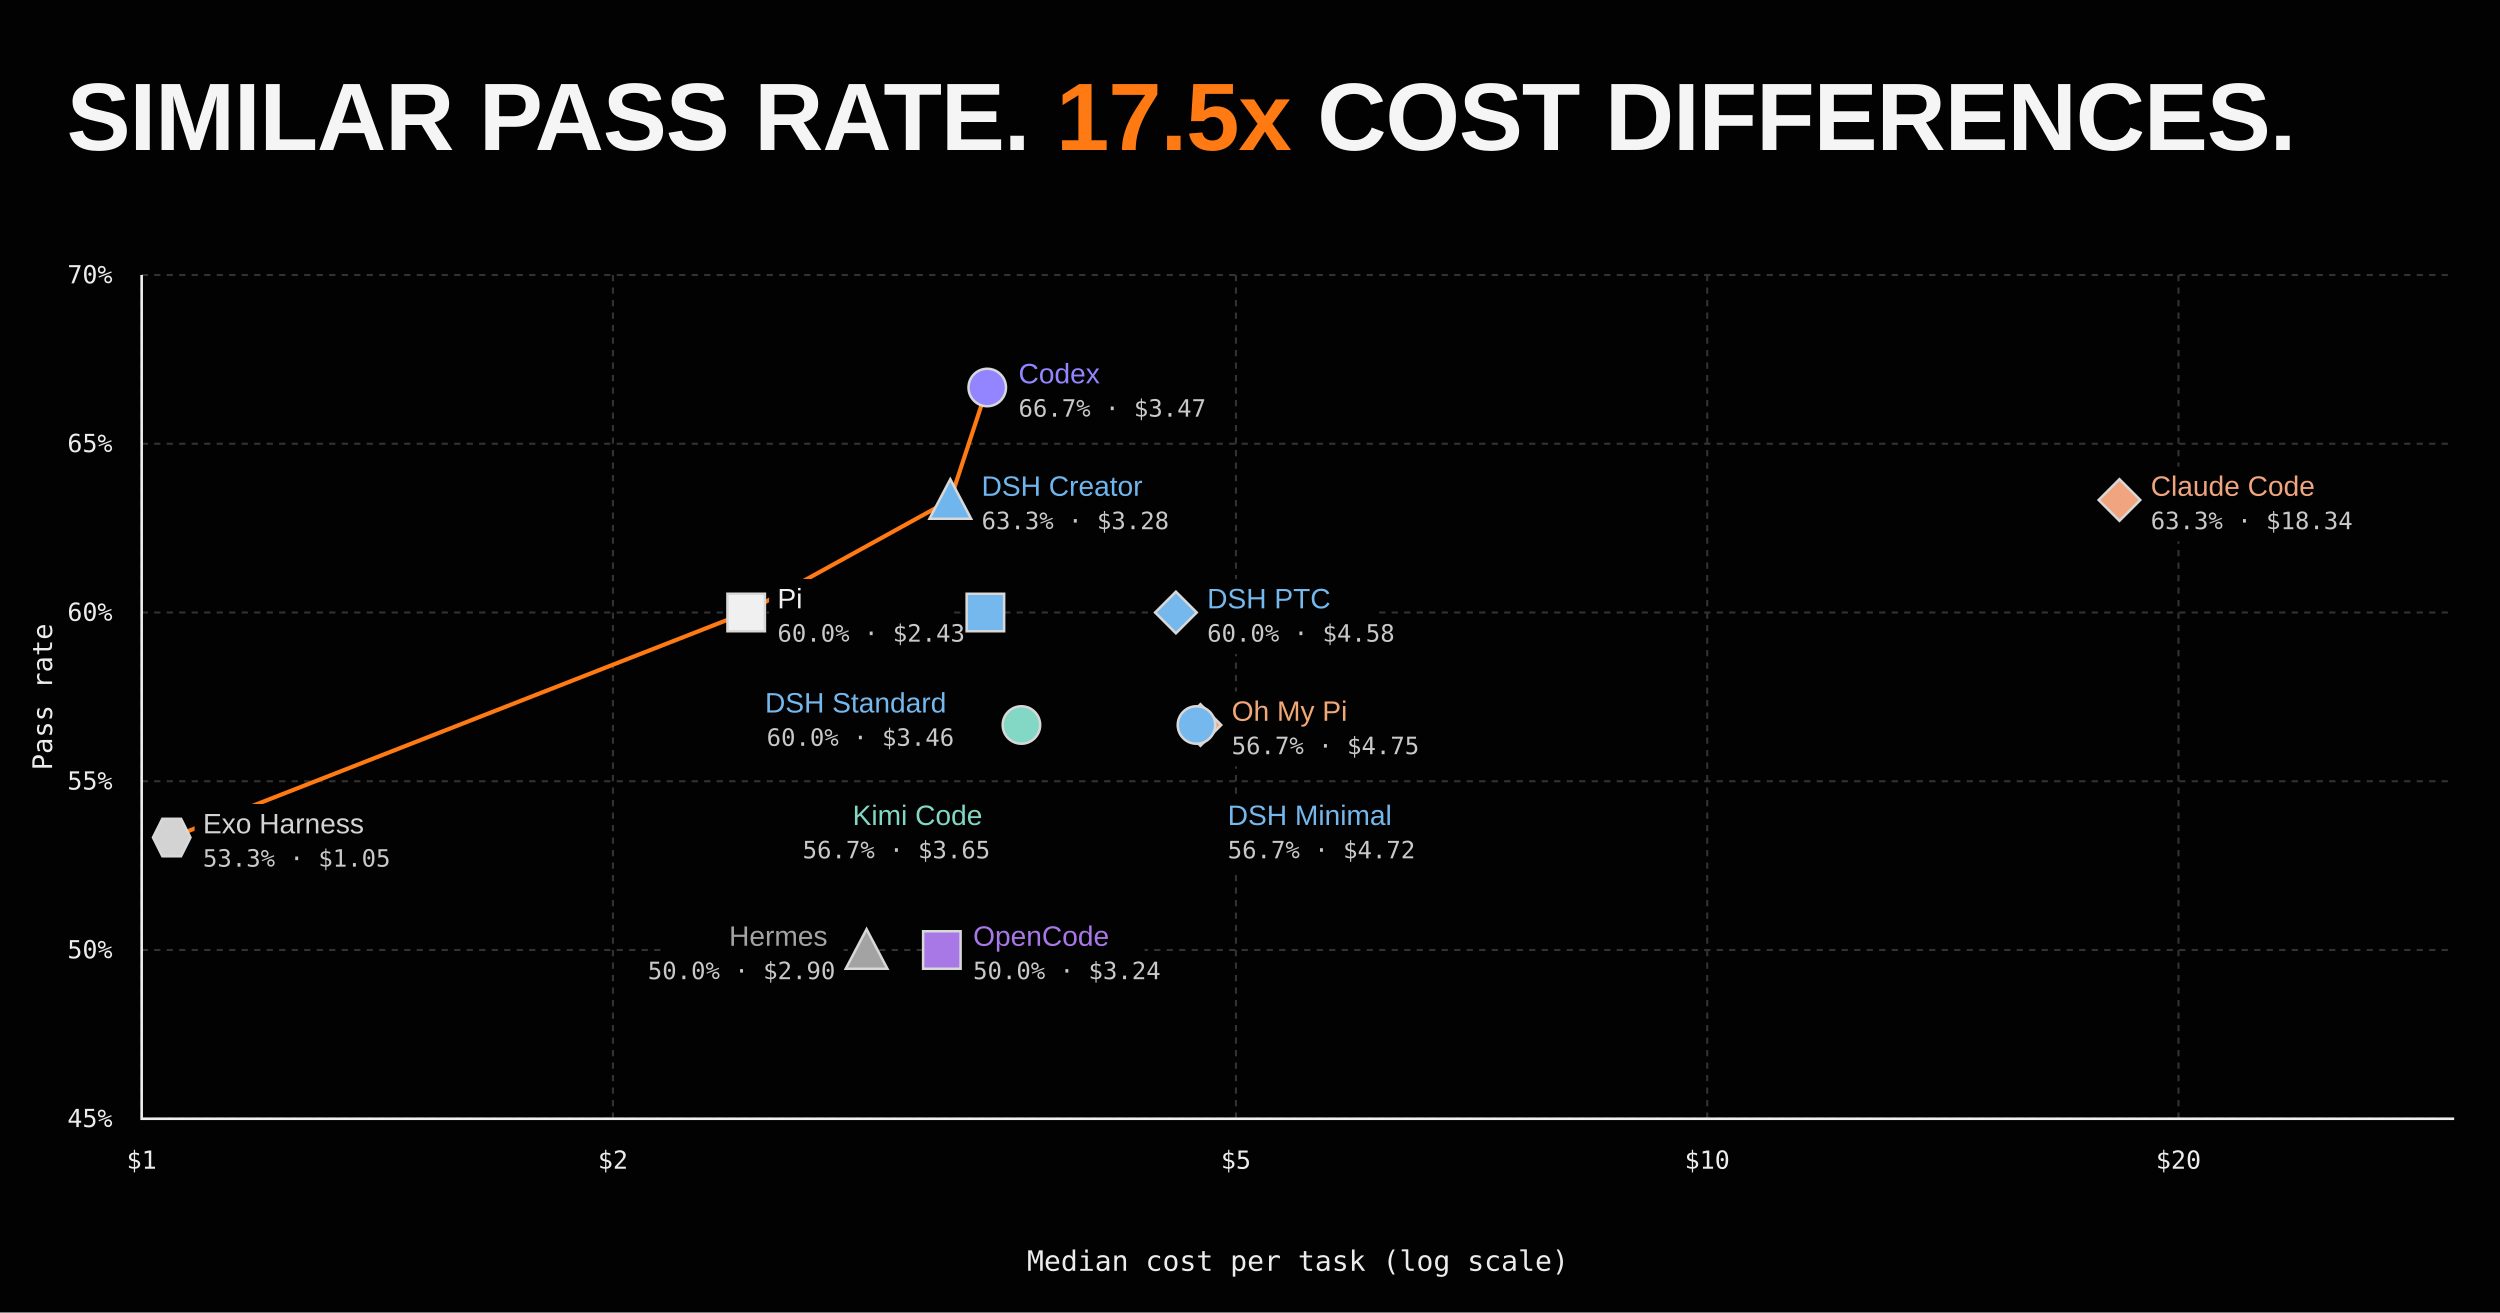
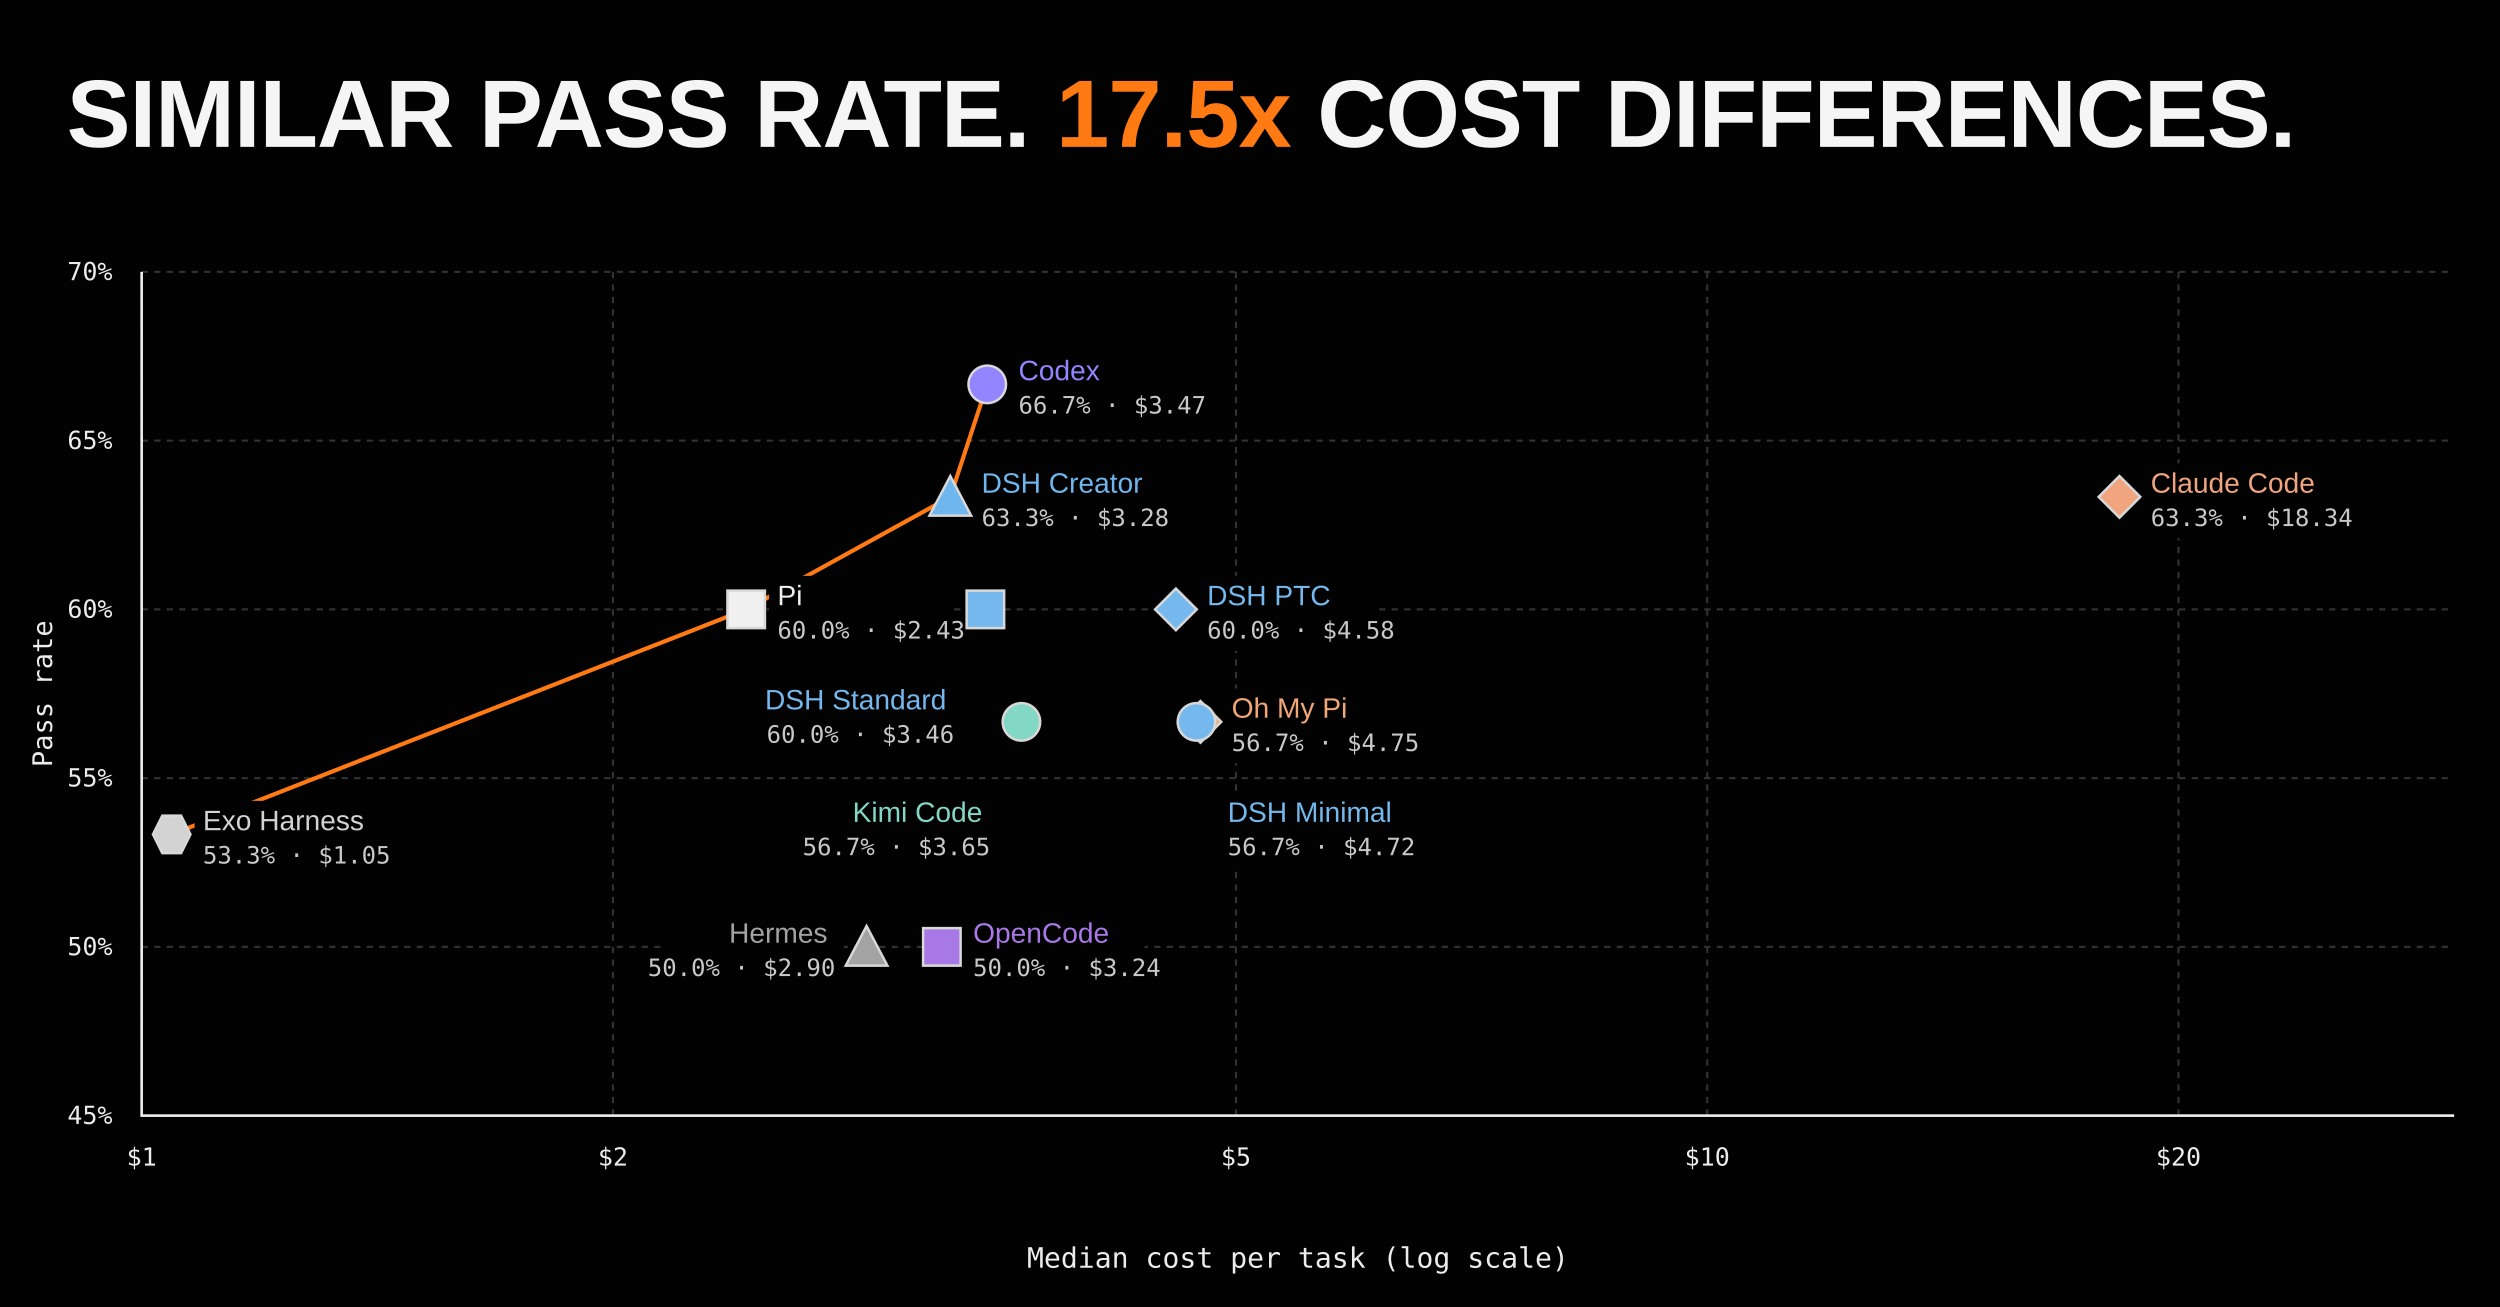
- <svg xmlns="http://www.w3.org/2000/svg" width="1200" height="630" viewBox="0 0 1200 630" role="img" aria-label="FrontierHarness Eval benchmark" shape-rendering="geometricPrecision" text-rendering="geometricPrecision">
+ <svg xmlns="http://www.w3.org/2000/svg" width="1200" height="627" viewBox="0 1.5 1200 627" role="img" aria-label="FrontierHarness Eval for LinkedIn" shape-rendering="geometricPrecision" text-rendering="geometricPrecision">
+   <rect x="0" y="1.5" width="1200" height="627" fill="#020202" />
  <rect width="1200" height="630" fill="#020202" />
  <style>
    text{font-family:Arial,Helvetica,sans-serif}.mono,.axis,.point-value{font-family:"SFMono-Regular",Menlo,monospace}
    .grid line{stroke:#323232;stroke-width:1;stroke-dasharray:3 3}.grid text{fill:#ececec;font-family:"SFMono-Regular",Menlo,monospace;font-size:12px}
    .point-name{font-size:13.5px;font-weight:400}.point-value{fill:#c9c9c9;font-size:11.5px}
  </style>
  <text x="32" y="72" fill="#f5f5f5" font-size="46" font-weight="800" letter-spacing="-.5">SIMILAR PASS RATE. <tspan fill="#ff7a12">17.5x</tspan> COST DIFFERENCES.</text>
  <g class="grid axis">
    <line x1="68" y1="132" x2="68" y2="537" />
    <text x="68" y="561" text-anchor="middle">$1</text>
    <line x1="294.213" y1="132" x2="294.213" y2="537" />
    <text x="294.213" y="561" text-anchor="middle">$2</text>
    <line x1="593.249" y1="132" x2="593.249" y2="537" />
    <text x="593.249" y="561" text-anchor="middle">$5</text>
    <line x1="819.462" y1="132" x2="819.462" y2="537" />
    <text x="819.462" y="561" text-anchor="middle">$10</text>
    <line x1="1045.674" y1="132" x2="1045.674" y2="537" />
    <text x="1045.674" y="561" text-anchor="middle">$20</text>
    <line x1="68" y1="537" x2="1178" y2="537" />
    <text x="54" y="541" text-anchor="end">45%</text>
    <line x1="68" y1="456" x2="1178" y2="456" />
    <text x="54" y="460" text-anchor="end">50%</text>
    <line x1="68" y1="375" x2="1178" y2="375" />
    <text x="54" y="379" text-anchor="end">55%</text>
    <line x1="68" y1="294" x2="1178" y2="294" />
    <text x="54" y="298" text-anchor="end">60%</text>
    <line x1="68" y1="213" x2="1178" y2="213" />
    <text x="54" y="217" text-anchor="end">65%</text>
    <line x1="68" y1="132" x2="1178" y2="132" />
    <text x="54" y="136" text-anchor="end">70%</text>
  </g>
  <path d="M 68 132 V 537 H 1178" fill="none" stroke="#eeeeee" stroke-width="1.25" />
  <polyline points="82.419,402 358.166,294 456.147,240 473.877,186" fill="none" stroke="#ff7a12" stroke-width="2" stroke-linecap="round" stroke-linejoin="round" />
  <g>
    <rect x="484.877" y="169.93" width="86.3" height="35.945" rx="2" fill="#020202" />
    <circle cx="473.877" cy="186" r="9" fill="#9385ff" stroke="#d8d8d8" stroke-width="1.2" />
    <text class="point-name" data-placement="right-center" x="488.877" y="184" fill="#9385ff" text-anchor="start">
      <tspan x="488.877">Codex</tspan>
      <tspan class="point-value" x="488.877" dy="16">66.7% · $3.47</tspan>
    </text>
  </g>
  <g>
    <rect x="467.147" y="223.93" width="86.7" height="35.945" rx="2" fill="#020202" />
    <path d="M 456.147 230 L 466.147 249 L 446.147 249 Z" fill="#70b6ee" stroke="#d8d8d8" stroke-width="1.2" />
    <text class="point-name" data-placement="right-center" x="471.147" y="238" fill="#70b6ee" text-anchor="start">
      <tspan x="471.147">DSH Creator</tspan>
      <tspan class="point-value" x="471.147" dy="16">63.3% · $3.28</tspan>
    </text>
  </g>
  <g>
    <rect x="1028.34" y="223.93" width="92.8" height="35.945" rx="2" fill="#020202" />
    <path d="M 1017.34 230 L 1027.34 240 L 1017.34 250 L 1007.34 240 Z" fill="#f0a57f" stroke="#d8d8d8" stroke-width="1.2" />
    <text class="point-name" data-placement="right-center" x="1032.34" y="238" fill="#f0a57f" text-anchor="start">
      <tspan x="1032.34">Claude Code</tspan>
      <tspan class="point-value" x="1032.34" dy="16">63.3% · $18.34</tspan>
    </text>
  </g>
  <g>
    <rect x="369.166" y="277.93" width="86.3" height="35.945" rx="2" fill="#020202" />
    <rect x="349.166" y="285" width="18" height="18" fill="#f0f0f0" stroke="#d8d8d8" stroke-width="1.2" />
    <text class="point-name" data-placement="right-center" x="373.166" y="292" fill="#f0f0f0" text-anchor="start">
      <tspan x="373.166">Pi</tspan>
      <tspan class="point-value" x="373.166" dy="16">60.0% · $2.43</tspan>
    </text>
  </g>
  <g>
    <rect x="575.433" y="277.93" width="86.3" height="35.945" rx="2" fill="#020202" />
    <path d="M 564.433 284 L 574.433 294 L 564.433 304 L 554.433 294 Z" fill="#75b8ed" stroke="#d8d8d8" stroke-width="1.2" />
    <text class="point-name" data-placement="right-center" x="579.433" y="292" fill="#75b8ed" text-anchor="start">
      <tspan x="579.433">DSH PTC</tspan>
      <tspan class="point-value" x="579.433" dy="16">60.0% · $4.58</tspan>
    </text>
  </g>
  <g>
    <rect x="367.79" y="327.93" width="94.2" height="35.945" rx="2" fill="#020202" />
    <rect x="463.99" y="285" width="18" height="18" fill="#75b8ed" stroke="#d8d8d8" stroke-width="1.2" />
    <text class="point-name" data-placement="left-far-below" x="457.99" y="342" fill="#75b8ed" text-anchor="end">
      <tspan x="457.99">DSH Standard</tspan>
      <tspan class="point-value" x="457.99" dy="16">60.0% · $3.46</tspan>
    </text>
  </g>
  <g>
    <rect x="587.203" y="331.93" width="86.3" height="35.945" rx="2" fill="#020202" />
    <path d="M 576.203 338 L 586.203 348 L 576.203 358 L 566.203 348 Z" fill="#f2a777" stroke="#d8d8d8" stroke-width="1.2" />
    <text class="point-name" data-placement="right-center" x="591.203" y="346" fill="#f2a777" text-anchor="start">
      <tspan x="591.203">Oh My Pi</tspan>
      <tspan class="point-value" x="591.203" dy="16">56.7% · $4.75</tspan>
    </text>
  </g>
  <g>
    <rect x="392.981" y="381.93" width="86.3" height="35.945" rx="2" fill="#020202" />
    <circle cx="490.281" cy="348" r="9" fill="#83d7c5" stroke="#d8d8d8" stroke-width="1.2" />
    <text class="point-name" data-placement="left-far-below" x="475.281" y="396" fill="#83d7c5" text-anchor="end">
      <tspan x="475.281">Kimi Code</tspan>
      <tspan class="point-value" x="475.281" dy="16">56.7% · $3.65</tspan>
    </text>
  </g>
  <g>
    <rect x="585.3" y="381.93" width="86.7" height="35.945" rx="2" fill="#020202" />
    <circle cx="574.3" cy="348" r="9" fill="#75b8ed" stroke="#d8d8d8" stroke-width="1.2" />
    <text class="point-name" data-placement="right-far-below" x="589.3" y="396" fill="#75b8ed" text-anchor="start">
      <tspan x="589.3">DSH Minimal</tspan>
      <tspan class="point-value" x="589.3" dy="16">56.7% · $4.72</tspan>
    </text>
  </g>
  <g>
    <rect x="93.419" y="385.93" width="86.7" height="35.945" rx="2" fill="#020202" />
    <path d="M 73.419 402 L 77.919 393 L 86.919 393 L 91.419 402 L 86.919 411 L 77.919 411 Z" fill="#d3d3d3" stroke="#d8d8d8" stroke-width="1.2" />
    <text class="point-name" data-placement="right-center" x="97.419" y="400" fill="#d3d3d3" text-anchor="start">
      <tspan x="97.419">Exo Harness</tspan>
      <tspan class="point-value" x="97.419" dy="16">53.3% · $1.05</tspan>
    </text>
  </g>
  <g>
    <rect x="463.092" y="439.93" width="86.3" height="35.945" rx="2" fill="#020202" />
    <rect x="443.092" y="447" width="18" height="18" fill="#a978e7" stroke="#d8d8d8" stroke-width="1.2" />
    <text class="point-name" data-placement="right-center" x="467.092" y="454" fill="#a978e7" text-anchor="start">
      <tspan x="467.092">OpenCode</tspan>
      <tspan class="point-value" x="467.092" dy="16">50.0% · $3.24</tspan>
    </text>
  </g>
  <g>
    <rect x="318.658" y="439.93" width="86.3" height="35.945" rx="2" fill="#020202" />
    <path d="M 415.958 446 L 425.958 465 L 405.958 465 Z" fill="#a3a3a3" stroke="#d8d8d8" stroke-width="1.2" />
    <text class="point-name" data-placement="left-center" x="400.958" y="454" fill="#a3a3a3" text-anchor="end">
      <tspan x="400.958">Hermes</tspan>
      <tspan class="point-value" x="400.958" dy="16">50.0% · $2.90</tspan>
    </text>
  </g>
  <text x="623" y="610" fill="#ececec" text-anchor="middle" class="mono" font-size="13.5">Median cost per task (log scale)</text>
  <text x="25" y="334.5" fill="#ececec" text-anchor="middle" class="mono" font-size="13" transform="rotate(-90 25 334.5)">Pass rate</text>
</svg>
